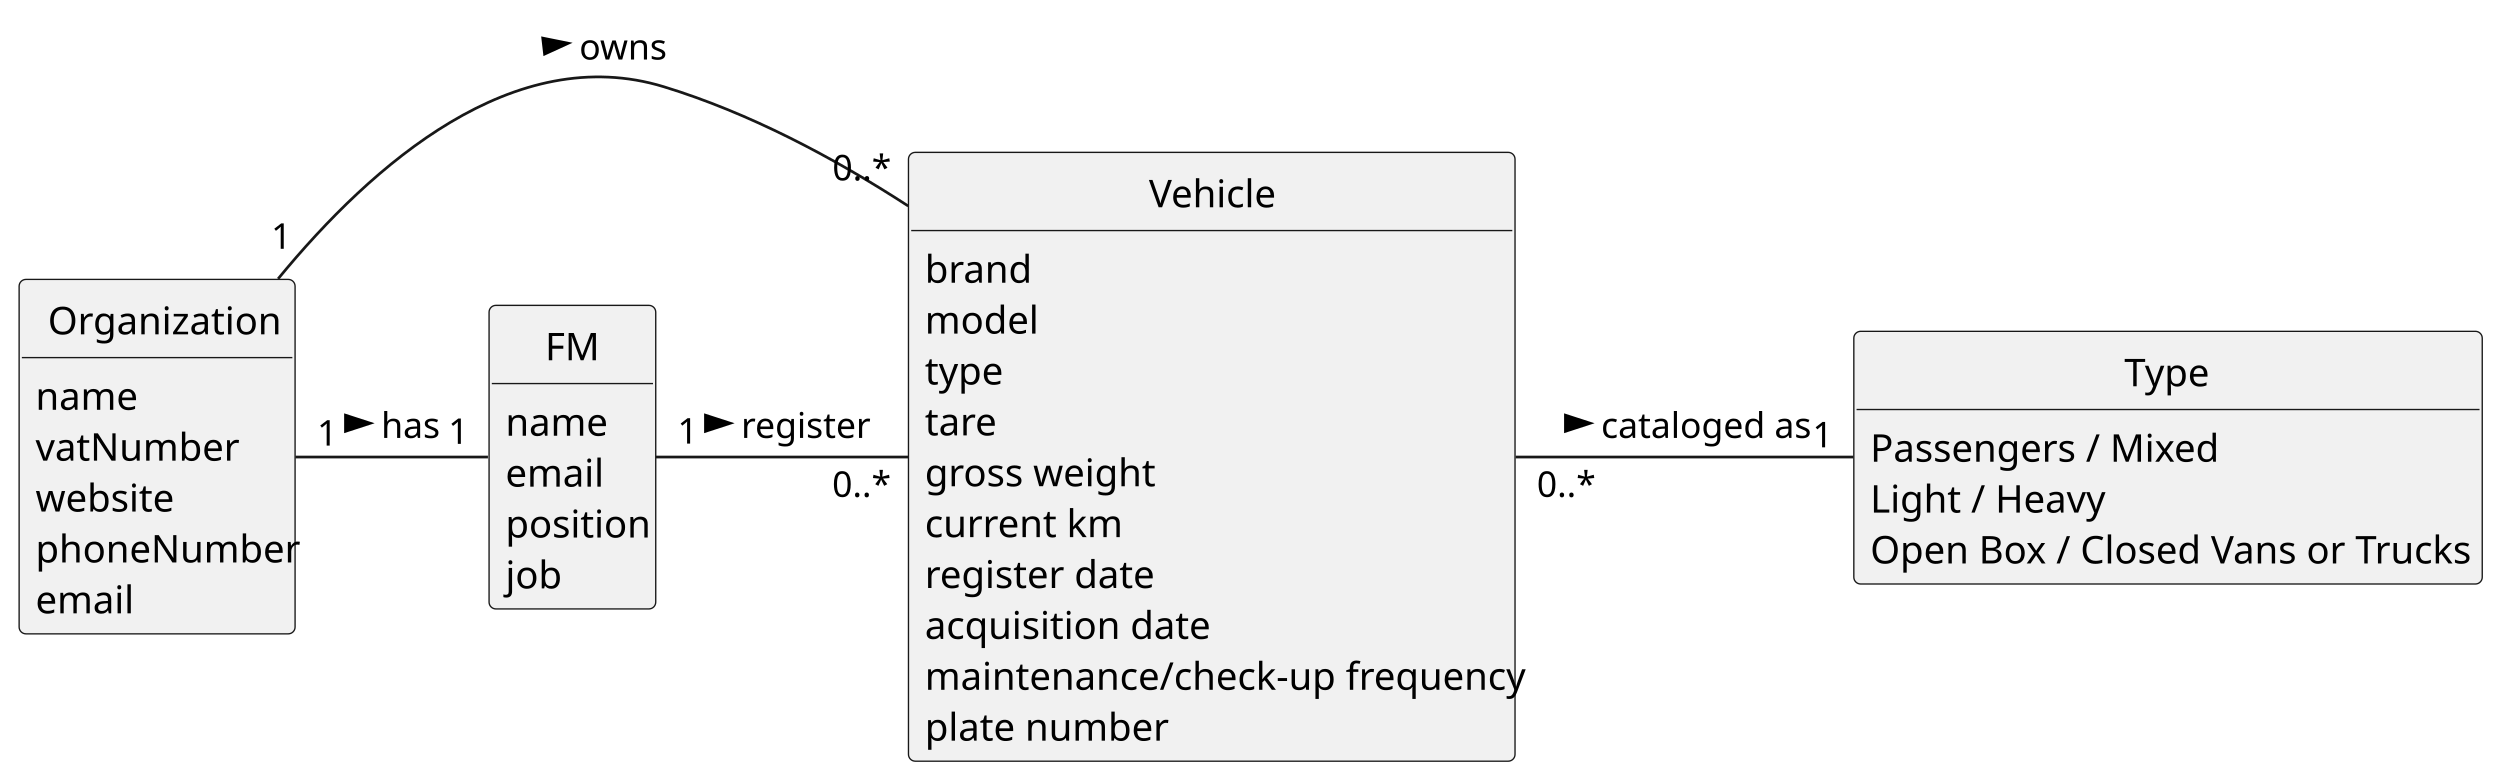
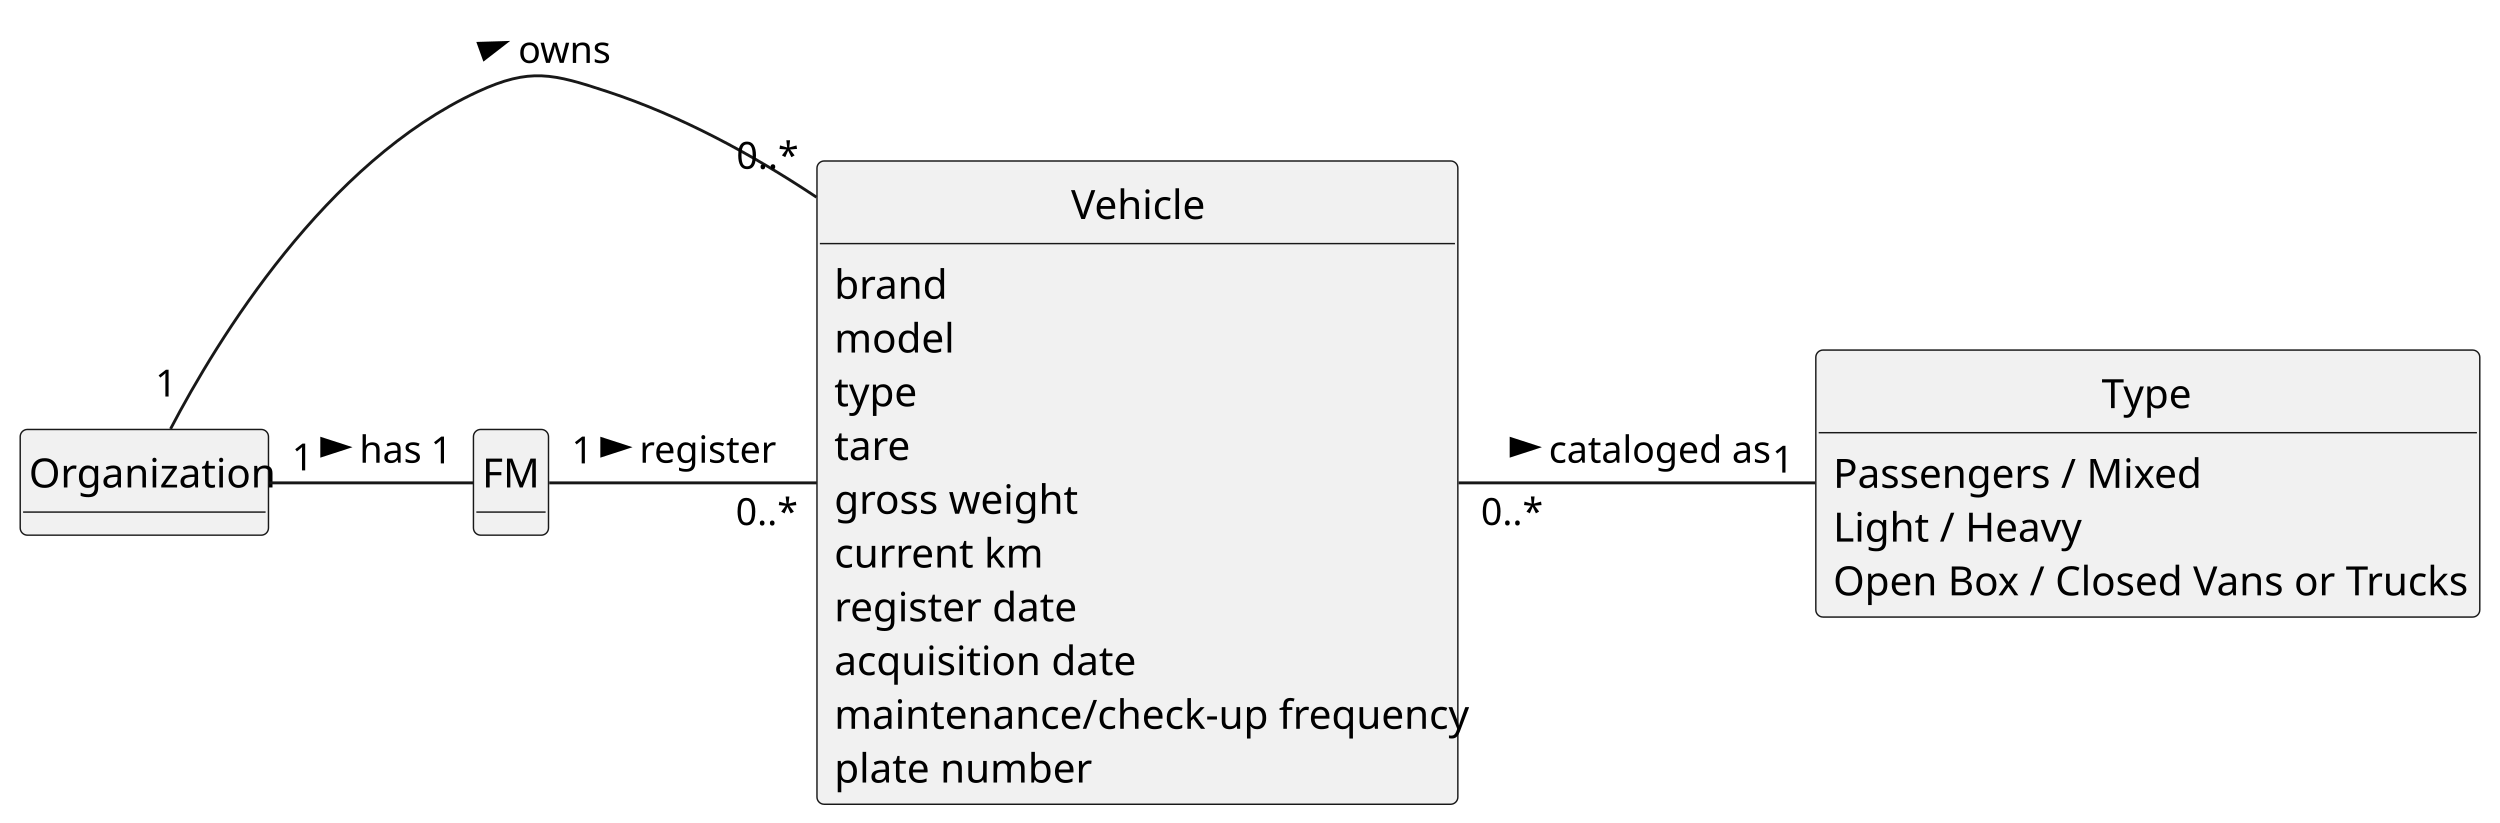
- <svg xmlns="http://www.w3.org/2000/svg" contentStyleType="text/css" height="285px" preserveAspectRatio="none" style="width:915px;height:285px;background:#FFFFFF;" version="1.1" viewBox="0 0 915 285" width="915px" zoomAndPan="magnify">
+ <svg xmlns="http://www.w3.org/2000/svg" contentStyleType="text/css" height="285px" preserveAspectRatio="none" style="width:866px;height:285px;background:#FFFFFF;" version="1.1" viewBox="0 0 866 285" width="866px" zoomAndPan="magnify">
  <defs />
  <g>
    <g id="elem_Organization">
-       <rect codeLine="12" fill="#F1F1F1" height="129.727" id="Organization" rx="2.5" ry="2.5" style="stroke:#181818;stroke-width:0.5;" width="101" x="7" y="102.263" />
-       <text fill="#000000" font-family="sans-serif" font-size="14" lengthAdjust="spacing" textLength="80" x="17.5" y="122.37">Organization</text>
-       <line style="stroke:#181818;stroke-width:0.5;" x1="8" x2="107" y1="130.884" y2="130.884" />
-       <text fill="#000000" font-family="sans-serif" font-size="14" lengthAdjust="spacing" textLength="35" x="13" y="149.991">name</text>
-       <text fill="#000000" font-family="sans-serif" font-size="14" lengthAdjust="spacing" textLength="68" x="13" y="168.612">vatNumber</text>
-       <text fill="#000000" font-family="sans-serif" font-size="14" lengthAdjust="spacing" textLength="47" x="13" y="187.233">website</text>
-       <text fill="#000000" font-family="sans-serif" font-size="14" lengthAdjust="spacing" textLength="89" x="13" y="205.855">phoneNumber</text>
-       <text fill="#000000" font-family="sans-serif" font-size="14" lengthAdjust="spacing" textLength="33" x="13" y="224.476">email</text>
+       <rect codeLine="12" fill="#F1F1F1" height="36.621" id="Organization" rx="2.5" ry="2.5" style="stroke:#181818;stroke-width:0.5;" width="86" x="7" y="148.763" />
+       <text fill="#000000" font-family="sans-serif" font-size="14" lengthAdjust="spacing" textLength="80" x="10" y="168.87">Organization</text>
+       <line style="stroke:#181818;stroke-width:0.5;" x1="8" x2="92" y1="177.384" y2="177.384" />
    </g>
    <g id="elem_Vehicle">
-       <rect codeLine="20" fill="#F1F1F1" height="222.832" id="Vehicle" rx="2.5" ry="2.5" style="stroke:#181818;stroke-width:0.5;" width="222" x="332.5" y="55.763" />
-       <text fill="#000000" font-family="sans-serif" font-size="14" lengthAdjust="spacing" textLength="46" x="420.5" y="75.87">Vehicle</text>
-       <line style="stroke:#181818;stroke-width:0.5;" x1="333.5" x2="553.5" y1="84.384" y2="84.384" />
-       <text fill="#000000" font-family="sans-serif" font-size="14" lengthAdjust="spacing" textLength="37" x="338.5" y="103.491">brand</text>
-       <text fill="#000000" font-family="sans-serif" font-size="14" lengthAdjust="spacing" textLength="38" x="338.5" y="122.112">model</text>
-       <text fill="#000000" font-family="sans-serif" font-size="14" lengthAdjust="spacing" textLength="27" x="338.5" y="140.733">type</text>
-       <text fill="#000000" font-family="sans-serif" font-size="14" lengthAdjust="spacing" textLength="25" x="338.5" y="159.355">tare</text>
-       <text fill="#000000" font-family="sans-serif" font-size="14" lengthAdjust="spacing" textLength="79" x="338.5" y="177.976">gross weight</text>
-       <text fill="#000000" font-family="sans-serif" font-size="14" lengthAdjust="spacing" textLength="67" x="338.5" y="196.597">current km</text>
-       <text fill="#000000" font-family="sans-serif" font-size="14" lengthAdjust="spacing" textLength="80" x="338.5" y="215.218">register date</text>
-       <text fill="#000000" font-family="sans-serif" font-size="14" lengthAdjust="spacing" textLength="99" x="338.5" y="233.839">acquisition date</text>
-       <text fill="#000000" font-family="sans-serif" font-size="14" lengthAdjust="spacing" textLength="210" x="338.5" y="252.46">maintenance/check-up frequency</text>
-       <text fill="#000000" font-family="sans-serif" font-size="14" lengthAdjust="spacing" textLength="83" x="338.5" y="271.081">plate number</text>
+       <rect codeLine="15" fill="#F1F1F1" height="222.832" id="Vehicle" rx="2.5" ry="2.5" style="stroke:#181818;stroke-width:0.5;" width="222" x="283" y="55.763" />
+       <text fill="#000000" font-family="sans-serif" font-size="14" lengthAdjust="spacing" textLength="46" x="371" y="75.87">Vehicle</text>
+       <line style="stroke:#181818;stroke-width:0.5;" x1="284" x2="504" y1="84.384" y2="84.384" />
+       <text fill="#000000" font-family="sans-serif" font-size="14" lengthAdjust="spacing" textLength="37" x="289" y="103.491">brand</text>
+       <text fill="#000000" font-family="sans-serif" font-size="14" lengthAdjust="spacing" textLength="38" x="289" y="122.112">model</text>
+       <text fill="#000000" font-family="sans-serif" font-size="14" lengthAdjust="spacing" textLength="27" x="289" y="140.733">type</text>
+       <text fill="#000000" font-family="sans-serif" font-size="14" lengthAdjust="spacing" textLength="25" x="289" y="159.355">tare</text>
+       <text fill="#000000" font-family="sans-serif" font-size="14" lengthAdjust="spacing" textLength="79" x="289" y="177.976">gross weight</text>
+       <text fill="#000000" font-family="sans-serif" font-size="14" lengthAdjust="spacing" textLength="67" x="289" y="196.597">current km</text>
+       <text fill="#000000" font-family="sans-serif" font-size="14" lengthAdjust="spacing" textLength="80" x="289" y="215.218">register date</text>
+       <text fill="#000000" font-family="sans-serif" font-size="14" lengthAdjust="spacing" textLength="99" x="289" y="233.839">acquisition date</text>
+       <text fill="#000000" font-family="sans-serif" font-size="14" lengthAdjust="spacing" textLength="210" x="289" y="252.46">maintenance/check-up frequency</text>
+       <text fill="#000000" font-family="sans-serif" font-size="14" lengthAdjust="spacing" textLength="83" x="289" y="271.081">plate number</text>
    </g>
    <g id="elem_FM">
-       <rect codeLine="33" fill="#F1F1F1" height="111.106" id="FM" rx="2.5" ry="2.5" style="stroke:#181818;stroke-width:0.5;" width="61" x="179" y="111.763" />
-       <text fill="#000000" font-family="sans-serif" font-size="14" lengthAdjust="spacing" textLength="20" x="199.5" y="131.87">FM</text>
-       <line style="stroke:#181818;stroke-width:0.5;" x1="180" x2="239" y1="140.384" y2="140.384" />
-       <text fill="#000000" font-family="sans-serif" font-size="14" lengthAdjust="spacing" textLength="35" x="185" y="159.491">name</text>
-       <text fill="#000000" font-family="sans-serif" font-size="14" lengthAdjust="spacing" textLength="33" x="185" y="178.112">email</text>
-       <text fill="#000000" font-family="sans-serif" font-size="14" lengthAdjust="spacing" textLength="49" x="185" y="196.733">position</text>
-       <text fill="#000000" font-family="sans-serif" font-size="14" lengthAdjust="spacing" textLength="19" x="185" y="215.355">job</text>
+       <rect codeLine="28" fill="#F1F1F1" height="36.621" id="FM" rx="2.5" ry="2.5" style="stroke:#181818;stroke-width:0.5;" width="26" x="164" y="148.763" />
+       <text fill="#000000" font-family="sans-serif" font-size="14" lengthAdjust="spacing" textLength="20" x="167" y="168.87">FM</text>
+       <line style="stroke:#181818;stroke-width:0.5;" x1="165" x2="189" y1="177.384" y2="177.384" />
    </g>
    <g id="elem_Type">
-       <rect codeLine="40" fill="#F1F1F1" height="92.484" id="Type" rx="2.5" ry="2.5" style="stroke:#181818;stroke-width:0.5;" width="230" x="678.5" y="121.263" />
-       <text fill="#000000" font-family="sans-serif" font-size="14" lengthAdjust="spacing" textLength="32" x="777.5" y="141.37">Type</text>
-       <line style="stroke:#181818;stroke-width:0.5;" x1="679.5" x2="907.5" y1="149.884" y2="149.884" />
-       <text fill="#000000" font-family="sans-serif" font-size="14" lengthAdjust="spacing" textLength="123" x="684.5" y="168.991">Passengers / Mixed</text>
-       <text fill="#000000" font-family="sans-serif" font-size="14" lengthAdjust="spacing" textLength="82" x="684.5" y="187.612">Light / Heavy</text>
-       <text fill="#000000" font-family="sans-serif" font-size="14" lengthAdjust="spacing" textLength="218" x="684.5" y="206.233">Open Box / Closed Vans or Trucks</text>
+       <rect codeLine="31" fill="#F1F1F1" height="92.484" id="Type" rx="2.5" ry="2.5" style="stroke:#181818;stroke-width:0.5;" width="230" x="629" y="121.263" />
+       <text fill="#000000" font-family="sans-serif" font-size="14" lengthAdjust="spacing" textLength="32" x="728" y="141.37">Type</text>
+       <line style="stroke:#181818;stroke-width:0.5;" x1="630" x2="858" y1="149.884" y2="149.884" />
+       <text fill="#000000" font-family="sans-serif" font-size="14" lengthAdjust="spacing" textLength="123" x="635" y="168.991">Passengers / Mixed</text>
+       <text fill="#000000" font-family="sans-serif" font-size="14" lengthAdjust="spacing" textLength="82" x="635" y="187.612">Light / Heavy</text>
+       <text fill="#000000" font-family="sans-serif" font-size="14" lengthAdjust="spacing" textLength="218" x="635" y="206.233">Open Box / Closed Vans or Trucks</text>
    </g>
    <g id="link_Organization_FM">
-       <path codeLine="46" d="M108.11,167.263 C131.43,167.263 158.35,167.263 178.59,167.263 " fill="none" id="Organization-FM" style="stroke:#181818;stroke-width:1.0;" />
-       <polygon fill="#000000" points="135.5,154.908,126.455,151.969,126.455,157.847,135.5,154.908" style="stroke:#000000;stroke-width:1.0;" />
-       <text fill="#000000" font-family="sans-serif" font-size="13" lengthAdjust="spacing" textLength="21" x="139.5" y="160.291">has</text>
-       <text fill="#000000" font-family="sans-serif" font-size="13" lengthAdjust="spacing" textLength="7" x="116.057" y="163.084">1</text>
-       <text fill="#000000" font-family="sans-serif" font-size="13" lengthAdjust="spacing" textLength="7" x="164.063" y="162.452">1</text>
+       <path codeLine="37" d="M93.35,167.263 C118.07,167.263 147.33,167.263 163.88,167.263 " fill="none" id="Organization-FM" style="stroke:#181818;stroke-width:1.0;" />
+       <polygon fill="#000000" points="120.5,154.908,111.455,151.969,111.455,157.847,120.5,154.908" style="stroke:#000000;stroke-width:1.0;" />
+       <text fill="#000000" font-family="sans-serif" font-size="13" lengthAdjust="spacing" textLength="21" x="124.5" y="160.291">has</text>
+       <text fill="#000000" font-family="sans-serif" font-size="13" lengthAdjust="spacing" textLength="7" x="101.109" y="162.939">1</text>
+       <text fill="#000000" font-family="sans-serif" font-size="13" lengthAdjust="spacing" textLength="7" x="149.193" y="160.515">1</text>
    </g>
    <g id="link_Organization_Vehicle">
-       <path codeLine="47" d="M101.78,102.053 C136.62,59.613 188.28,15.003 243,31.763 C274.13,41.293 304.79,57.473 332.41,75.403 " fill="none" id="Organization-Vehicle" style="stroke:#181818;stroke-width:1.0;" />
-       <polygon fill="#000000" points="207.967,15.834,198.644,13.953,199.319,19.792,207.967,15.834" style="stroke:#000000;stroke-width:1.0;" />
-       <text fill="#000000" font-family="sans-serif" font-size="13" lengthAdjust="spacing" textLength="30" x="212" y="21.791">owns</text>
-       <text fill="#000000" font-family="sans-serif" font-size="13" lengthAdjust="spacing" textLength="7" x="99.24" y="91.05">1</text>
-       <text fill="#000000" font-family="sans-serif" font-size="13" lengthAdjust="spacing" textLength="20" x="304.653" y="66.016">0..*</text>
+       <path codeLine="38" d="M59.08,148.563 C75.38,117.453 112.88,56.053 165.5,31.763 C183.66,23.383 191.5,25.513 210.5,31.763 C235.7,40.063 260.28,53.293 282.84,68.313 " fill="none" id="Organization-Vehicle" style="stroke:#181818;stroke-width:1.0;" />
+       <polygon fill="#000000" points="175.207,14.72,165.7,15.007,167.685,20.54,175.207,14.72" style="stroke:#000000;stroke-width:1.0;" />
+       <text fill="#000000" font-family="sans-serif" font-size="13" lengthAdjust="spacing" textLength="30" x="179.5" y="21.791">owns</text>
+       <text fill="#000000" font-family="sans-serif" font-size="13" lengthAdjust="spacing" textLength="7" x="53.789" y="137.364">1</text>
+       <text fill="#000000" font-family="sans-serif" font-size="13" lengthAdjust="spacing" textLength="20" x="255.078" y="58.472">0..*</text>
    </g>
    <g id="link_FM_Vehicle">
-       <path codeLine="48" d="M240.09,167.263 C263.88,167.263 298.43,167.263 332.33,167.263 " fill="none" id="FM-Vehicle" style="stroke:#181818;stroke-width:1.0;" />
-       <polygon fill="#000000" points="267.25,154.908,258.205,151.969,258.205,157.847,267.25,154.908" style="stroke:#000000;stroke-width:1.0;" />
-       <text fill="#000000" font-family="sans-serif" font-size="13" lengthAdjust="spacing" textLength="43" x="271.25" y="160.291">register</text>
-       <text fill="#000000" font-family="sans-serif" font-size="13" lengthAdjust="spacing" textLength="7" x="247.973" y="162.347">1</text>
-       <text fill="#000000" font-family="sans-serif" font-size="13" lengthAdjust="spacing" textLength="20" x="304.567" y="181.85">0..*</text>
+       <path codeLine="39" d="M190.25,167.263 C209.2,167.263 245.89,167.263 282.97,167.263 " fill="none" id="FM-Vehicle" style="stroke:#181818;stroke-width:1.0;" />
+       <polygon fill="#000000" points="217.5,154.908,208.455,151.969,208.455,157.847,217.5,154.908" style="stroke:#000000;stroke-width:1.0;" />
+       <text fill="#000000" font-family="sans-serif" font-size="13" lengthAdjust="spacing" textLength="43" x="221.5" y="160.291">register</text>
+       <text fill="#000000" font-family="sans-serif" font-size="13" lengthAdjust="spacing" textLength="7" x="197.997" y="160.515">1</text>
+       <text fill="#000000" font-family="sans-serif" font-size="13" lengthAdjust="spacing" textLength="20" x="254.838" y="181.877">0..*</text>
    </g>
    <g id="link_Vehicle_Type">
-       <path codeLine="49" d="M554.72,167.263 C594.16,167.263 638.59,167.263 678.35,167.263 " fill="none" id="Vehicle-Type" style="stroke:#181818;stroke-width:1.0;" />
-       <polygon fill="#000000" points="582,154.908,572.955,151.969,572.955,157.847,582,154.908" style="stroke:#000000;stroke-width:1.0;" />
-       <text fill="#000000" font-family="sans-serif" font-size="13" lengthAdjust="spacing" textLength="74" x="586" y="160.291">cataloged as</text>
-       <text fill="#000000" font-family="sans-serif" font-size="13" lengthAdjust="spacing" textLength="20" x="562.486" y="181.85">0..*</text>
-       <text fill="#000000" font-family="sans-serif" font-size="13" lengthAdjust="spacing" textLength="7" x="663.378" y="163.713">1</text>
+       <path codeLine="40" d="M505.22,167.263 C544.66,167.263 589.09,167.263 628.85,167.263 " fill="none" id="Vehicle-Type" style="stroke:#181818;stroke-width:1.0;" />
+       <polygon fill="#000000" points="532.5,154.908,523.455,151.969,523.455,157.847,532.5,154.908" style="stroke:#000000;stroke-width:1.0;" />
+       <text fill="#000000" font-family="sans-serif" font-size="13" lengthAdjust="spacing" textLength="74" x="536.5" y="160.291">cataloged as</text>
+       <text fill="#000000" font-family="sans-serif" font-size="13" lengthAdjust="spacing" textLength="20" x="512.986" y="181.85">0..*</text>
+       <text fill="#000000" font-family="sans-serif" font-size="13" lengthAdjust="spacing" textLength="7" x="613.878" y="163.713">1</text>
    </g>
  </g>
</svg>
